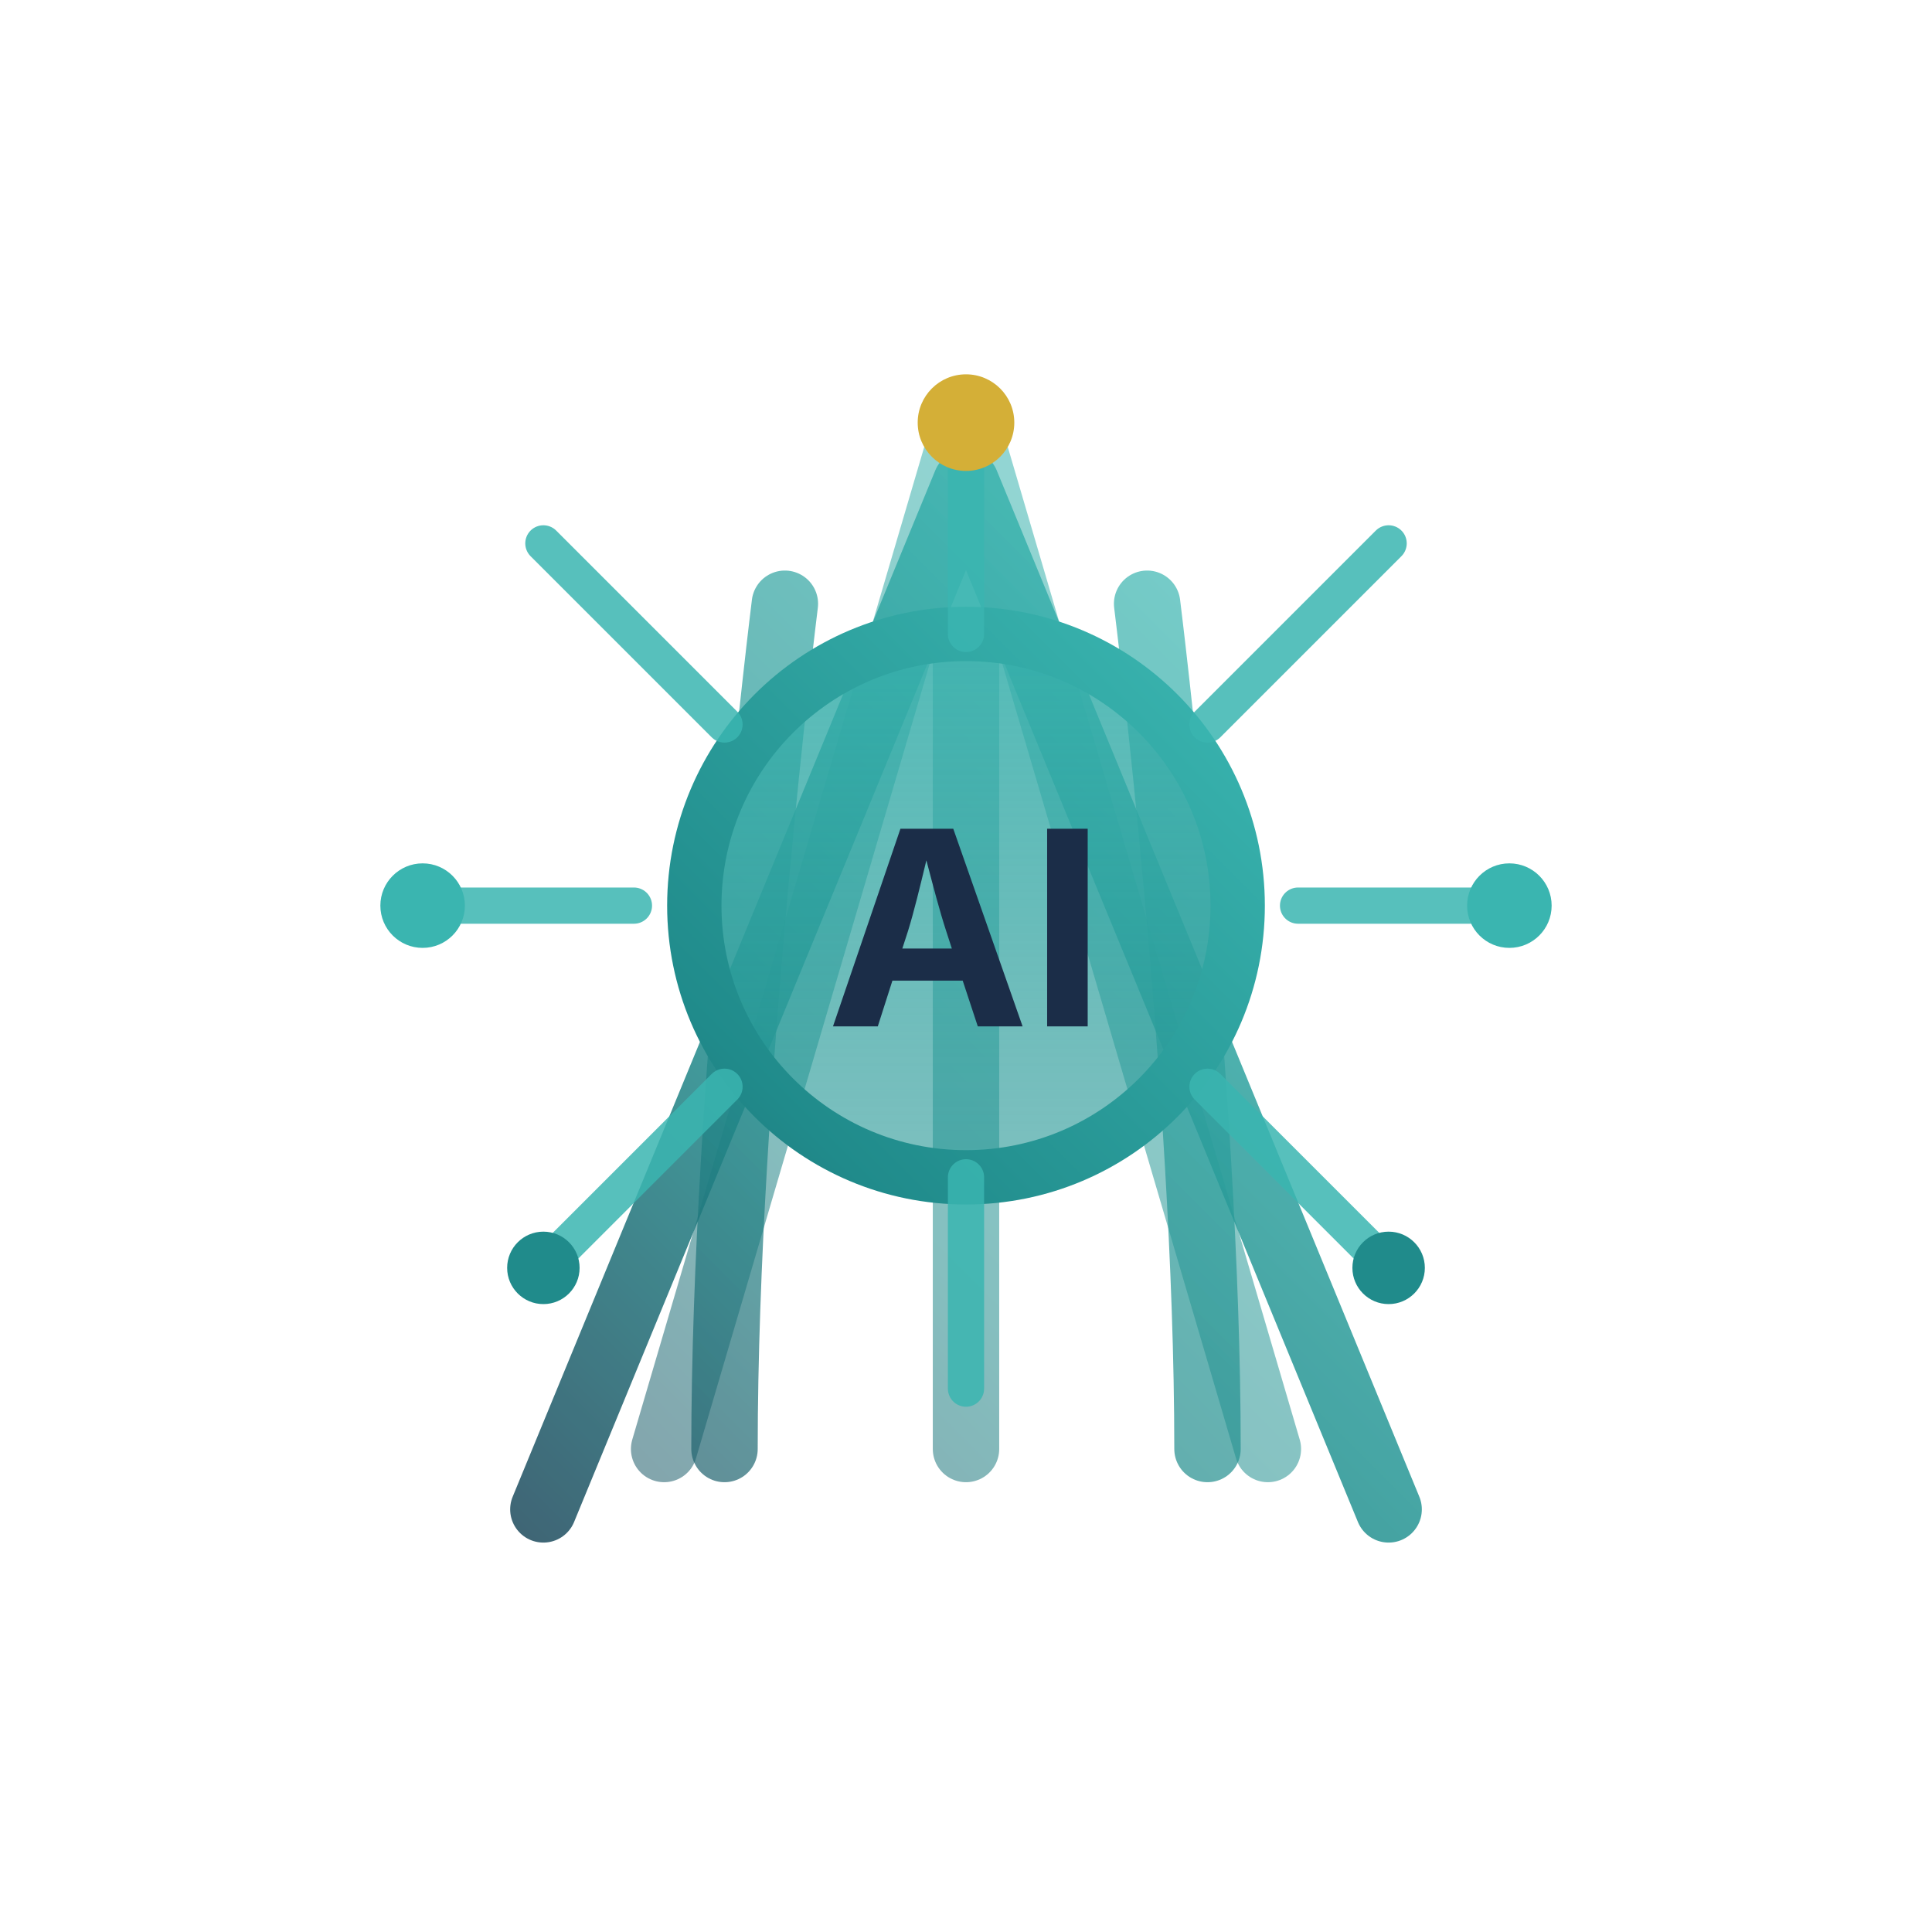
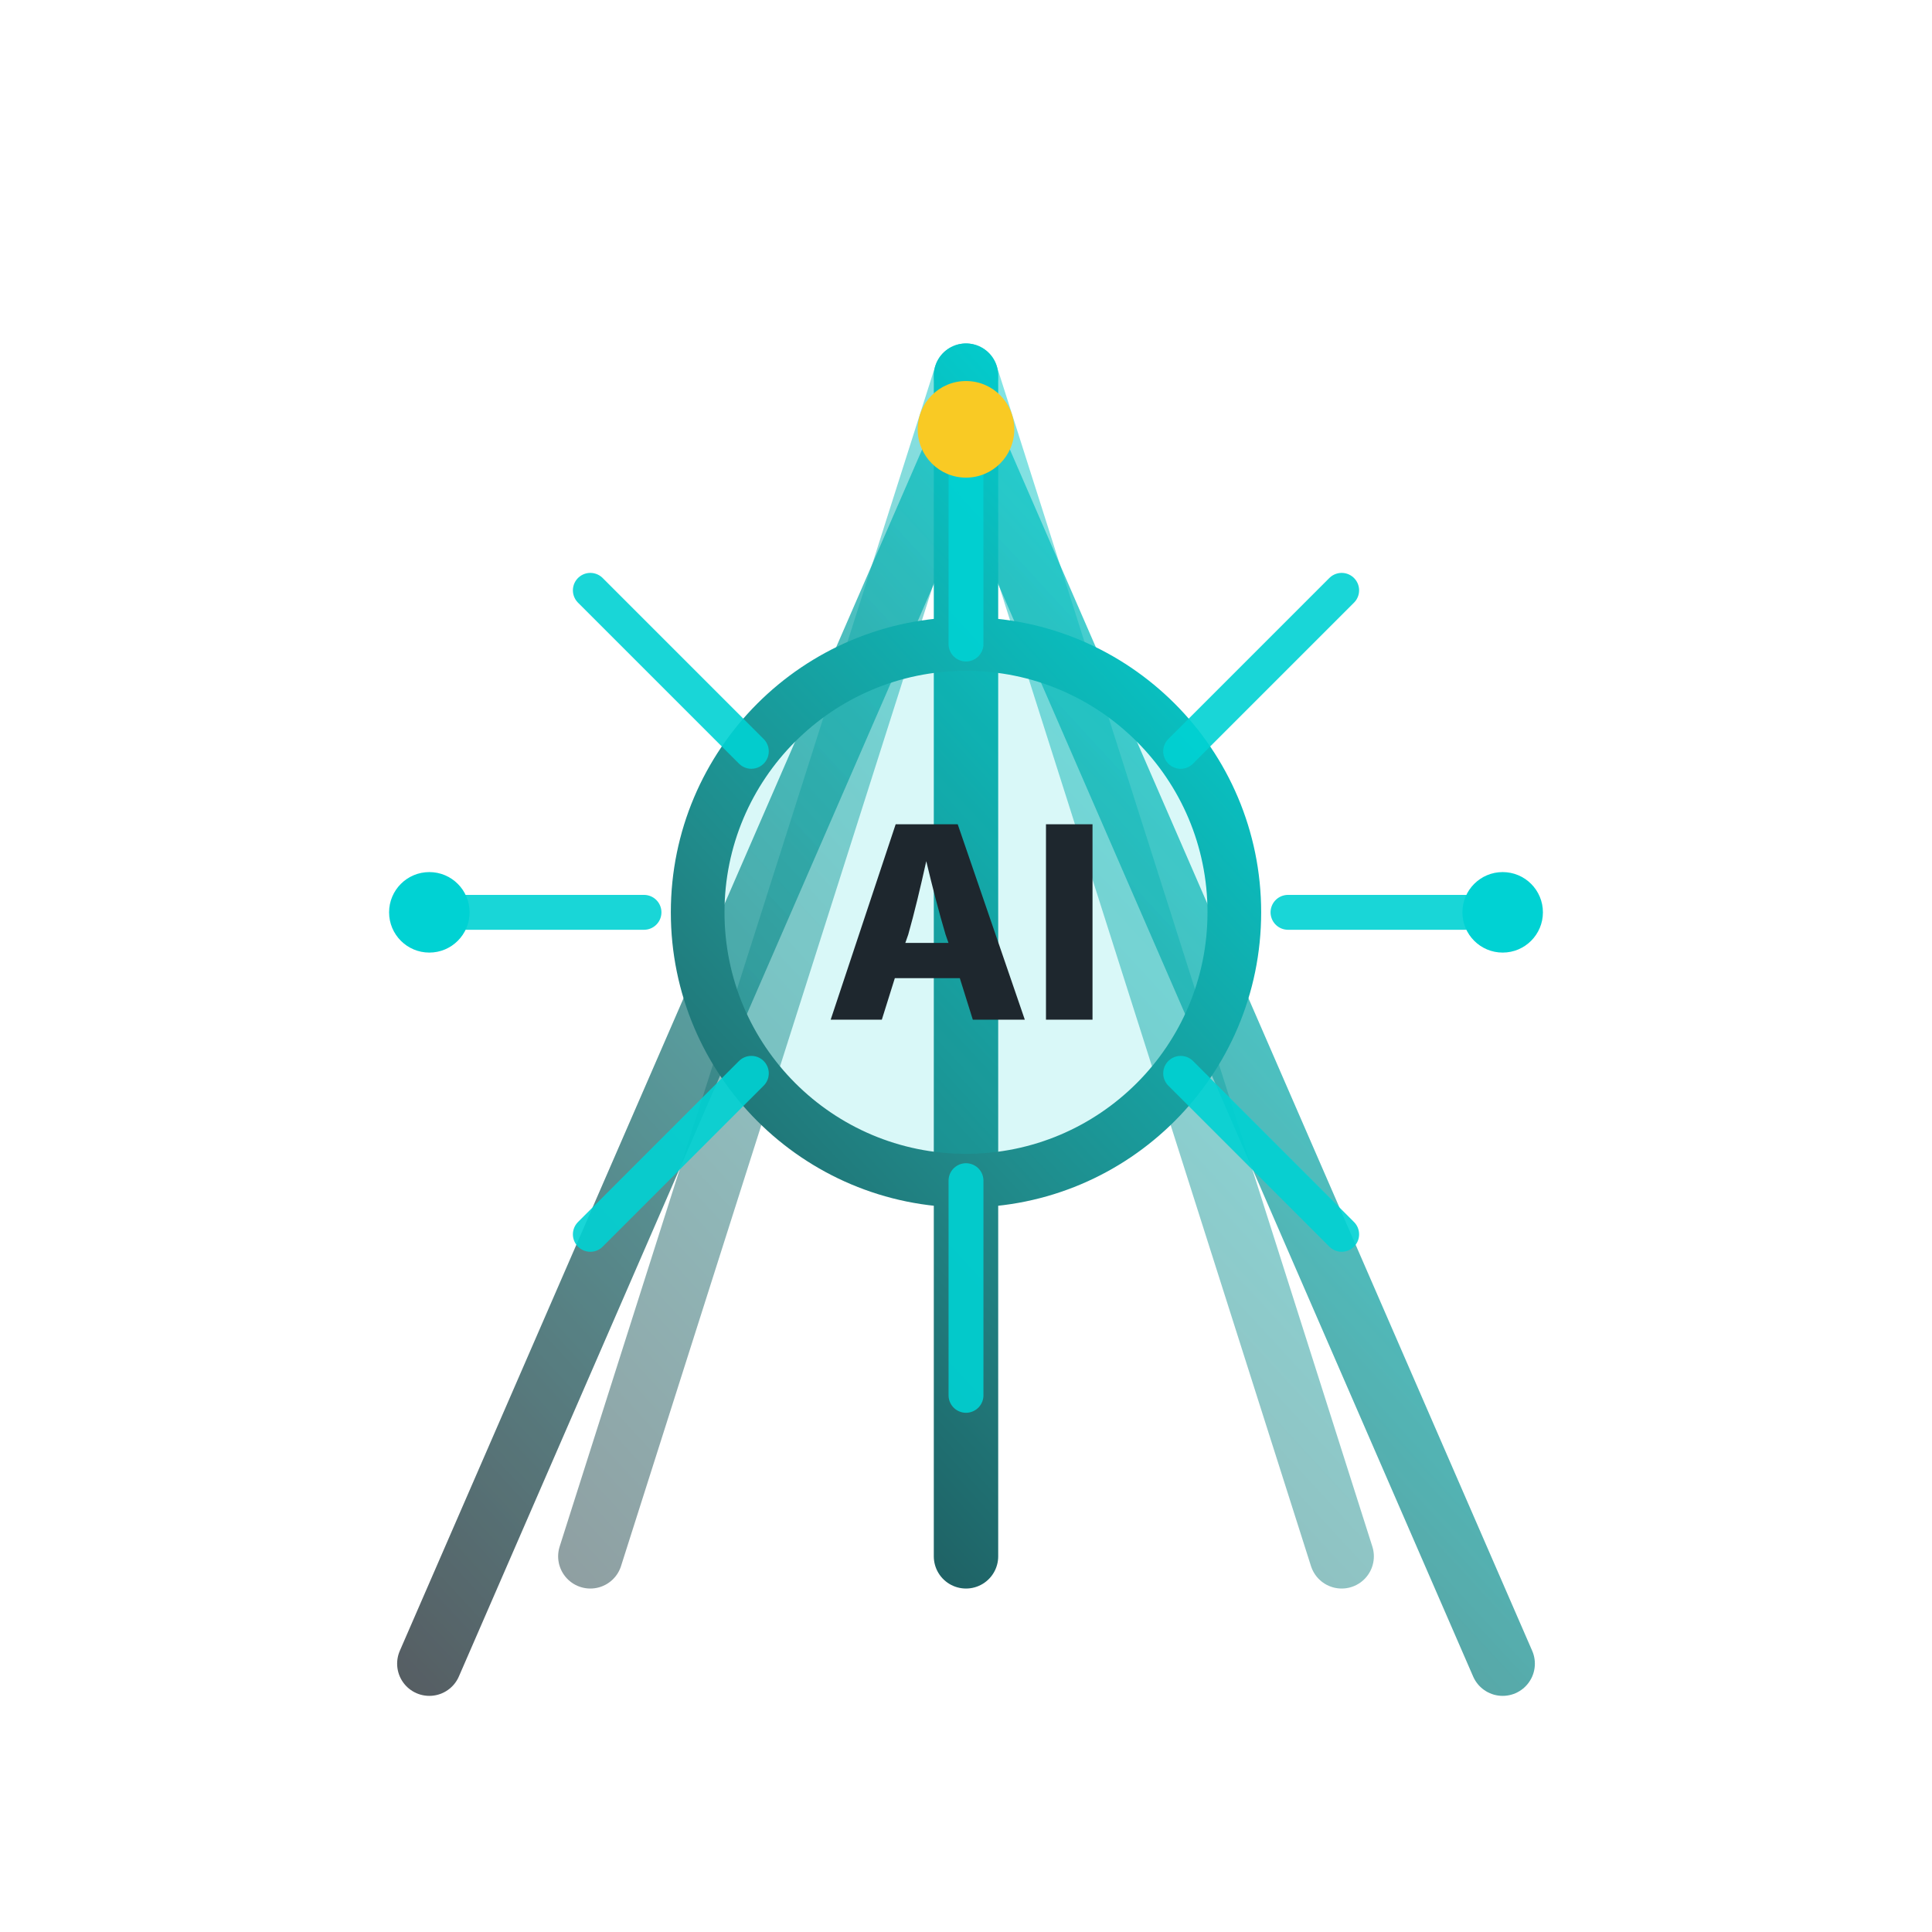
- <svg xmlns="http://www.w3.org/2000/svg" viewBox="0 0 64 64" fill="none" role="img" aria-label="ManyDoors AI">
+ <svg xmlns="http://www.w3.org/2000/svg" viewBox="0 0 72 72" fill="none" role="img" aria-label="ManyDoors AI">
  <defs>
-     <linearGradient id="mdBrand" x1="10" y1="54" x2="54" y2="10" gradientUnits="userSpaceOnUse">
-       <stop offset="0%" stop-color="#1B2D48" />
-       <stop offset="38%" stop-color="#208B8B" />
-       <stop offset="72%" stop-color="#3AB5B0" />
-       <stop offset="100%" stop-color="#D4AF37" />
-     </linearGradient>
-     <linearGradient id="mdGlow" x1="32" y1="18" x2="32" y2="46" gradientUnits="userSpaceOnUse">
-       <stop offset="0%" stop-color="#3AB5B0" stop-opacity="0.9" />
-       <stop offset="100%" stop-color="#208B8B" stop-opacity="0.5" />
+     <linearGradient id="doorGrad" x1="10" y1="58" x2="62" y2="10" gradientUnits="userSpaceOnUse">
+       <stop offset="0%" stop-color="#1e272e" />
+       <stop offset="42%" stop-color="#208b8b" />
+       <stop offset="74%" stop-color="#00d2d3" />
+       <stop offset="100%" stop-color="#f9ca24" />
    </linearGradient>
  </defs>
-   <g stroke="url(#mdBrand)" stroke-width="2.2" stroke-linecap="round">
-     <path d="M32 14 L22 48 M32 14 L32 48 M32 14 L42 48" opacity="0.55" />
-     <path d="M32 16 L18 50 M32 16 L46 50" opacity="0.85" />
-     <path d="M26 20 C26 20 24 36 24 48 M38 20 C38 20 40 36 40 48" opacity="0.7" />
+   <g transform="translate(4 4)">
+     <g stroke="url(#doorGrad)" stroke-width="2.4" stroke-linecap="round" fill="none">
+       <path d="M32 10 L18 54" opacity="0.5" />
+       <path d="M32 10 L32 54" />
+       <path d="M32 10 L46 54" opacity="0.5" />
+       <path d="M32 12 L12 58" opacity="0.75" />
+       <path d="M32 12 L52 58" opacity="0.75" />
+     </g>
+     <circle cx="32" cy="30" r="10" fill="#00d2d3" fill-opacity="0.15" stroke="url(#doorGrad)" stroke-width="2" />
+     <text x="32" y="34" text-anchor="middle" font-family="Inter, ui-sans-serif, system-ui, sans-serif" font-size="10" font-weight="800" fill="#1e272e">AI</text>
+     <g stroke="#00d2d3" stroke-width="1.3" stroke-linecap="round" opacity="0.9">
+       <path d="M32 20 L32 12 M32 40 L32 48 M20 30 L12 30 M44 30 L52 30" />
+       <path d="M24 24 L18 18 M40 24 L46 18 M24 36 L18 42 M40 36 L46 42" />
+     </g>
+     <circle cx="32" cy="12" r="1.8" fill="#f9ca24" />
+     <circle cx="12" cy="30" r="1.5" fill="#00d2d3" />
+     <circle cx="52" cy="30" r="1.5" fill="#00d2d3" />
  </g>
-   <circle cx="32" cy="30" r="9" fill="url(#mdGlow)" stroke="url(#mdBrand)" stroke-width="1.8" />
-   <text x="32" y="34" text-anchor="middle" font-family="Inter, ui-sans-serif, system-ui, sans-serif" font-size="9" font-weight="700" fill="#1B2D48">AI</text>
-   <g stroke="#3AB5B0" stroke-width="1.2" stroke-linecap="round" opacity="0.85">
-     <path d="M32 21 L32 14 M32 39 L32 46 M21 30 L14 30 M43 30 L50 30" />
-     <path d="M24 24 L18 18 M40 24 L46 18 M24 36 L18 42 M40 36 L46 42" />
-   </g>
-   <circle cx="32" cy="14" r="1.6" fill="#D4AF37" />
-   <circle cx="14" cy="30" r="1.4" fill="#3AB5B0" />
-   <circle cx="50" cy="30" r="1.4" fill="#3AB5B0" />
-   <circle cx="18" cy="42" r="1.2" fill="#208B8B" />
-   <circle cx="46" cy="42" r="1.2" fill="#208B8B" />
</svg>
